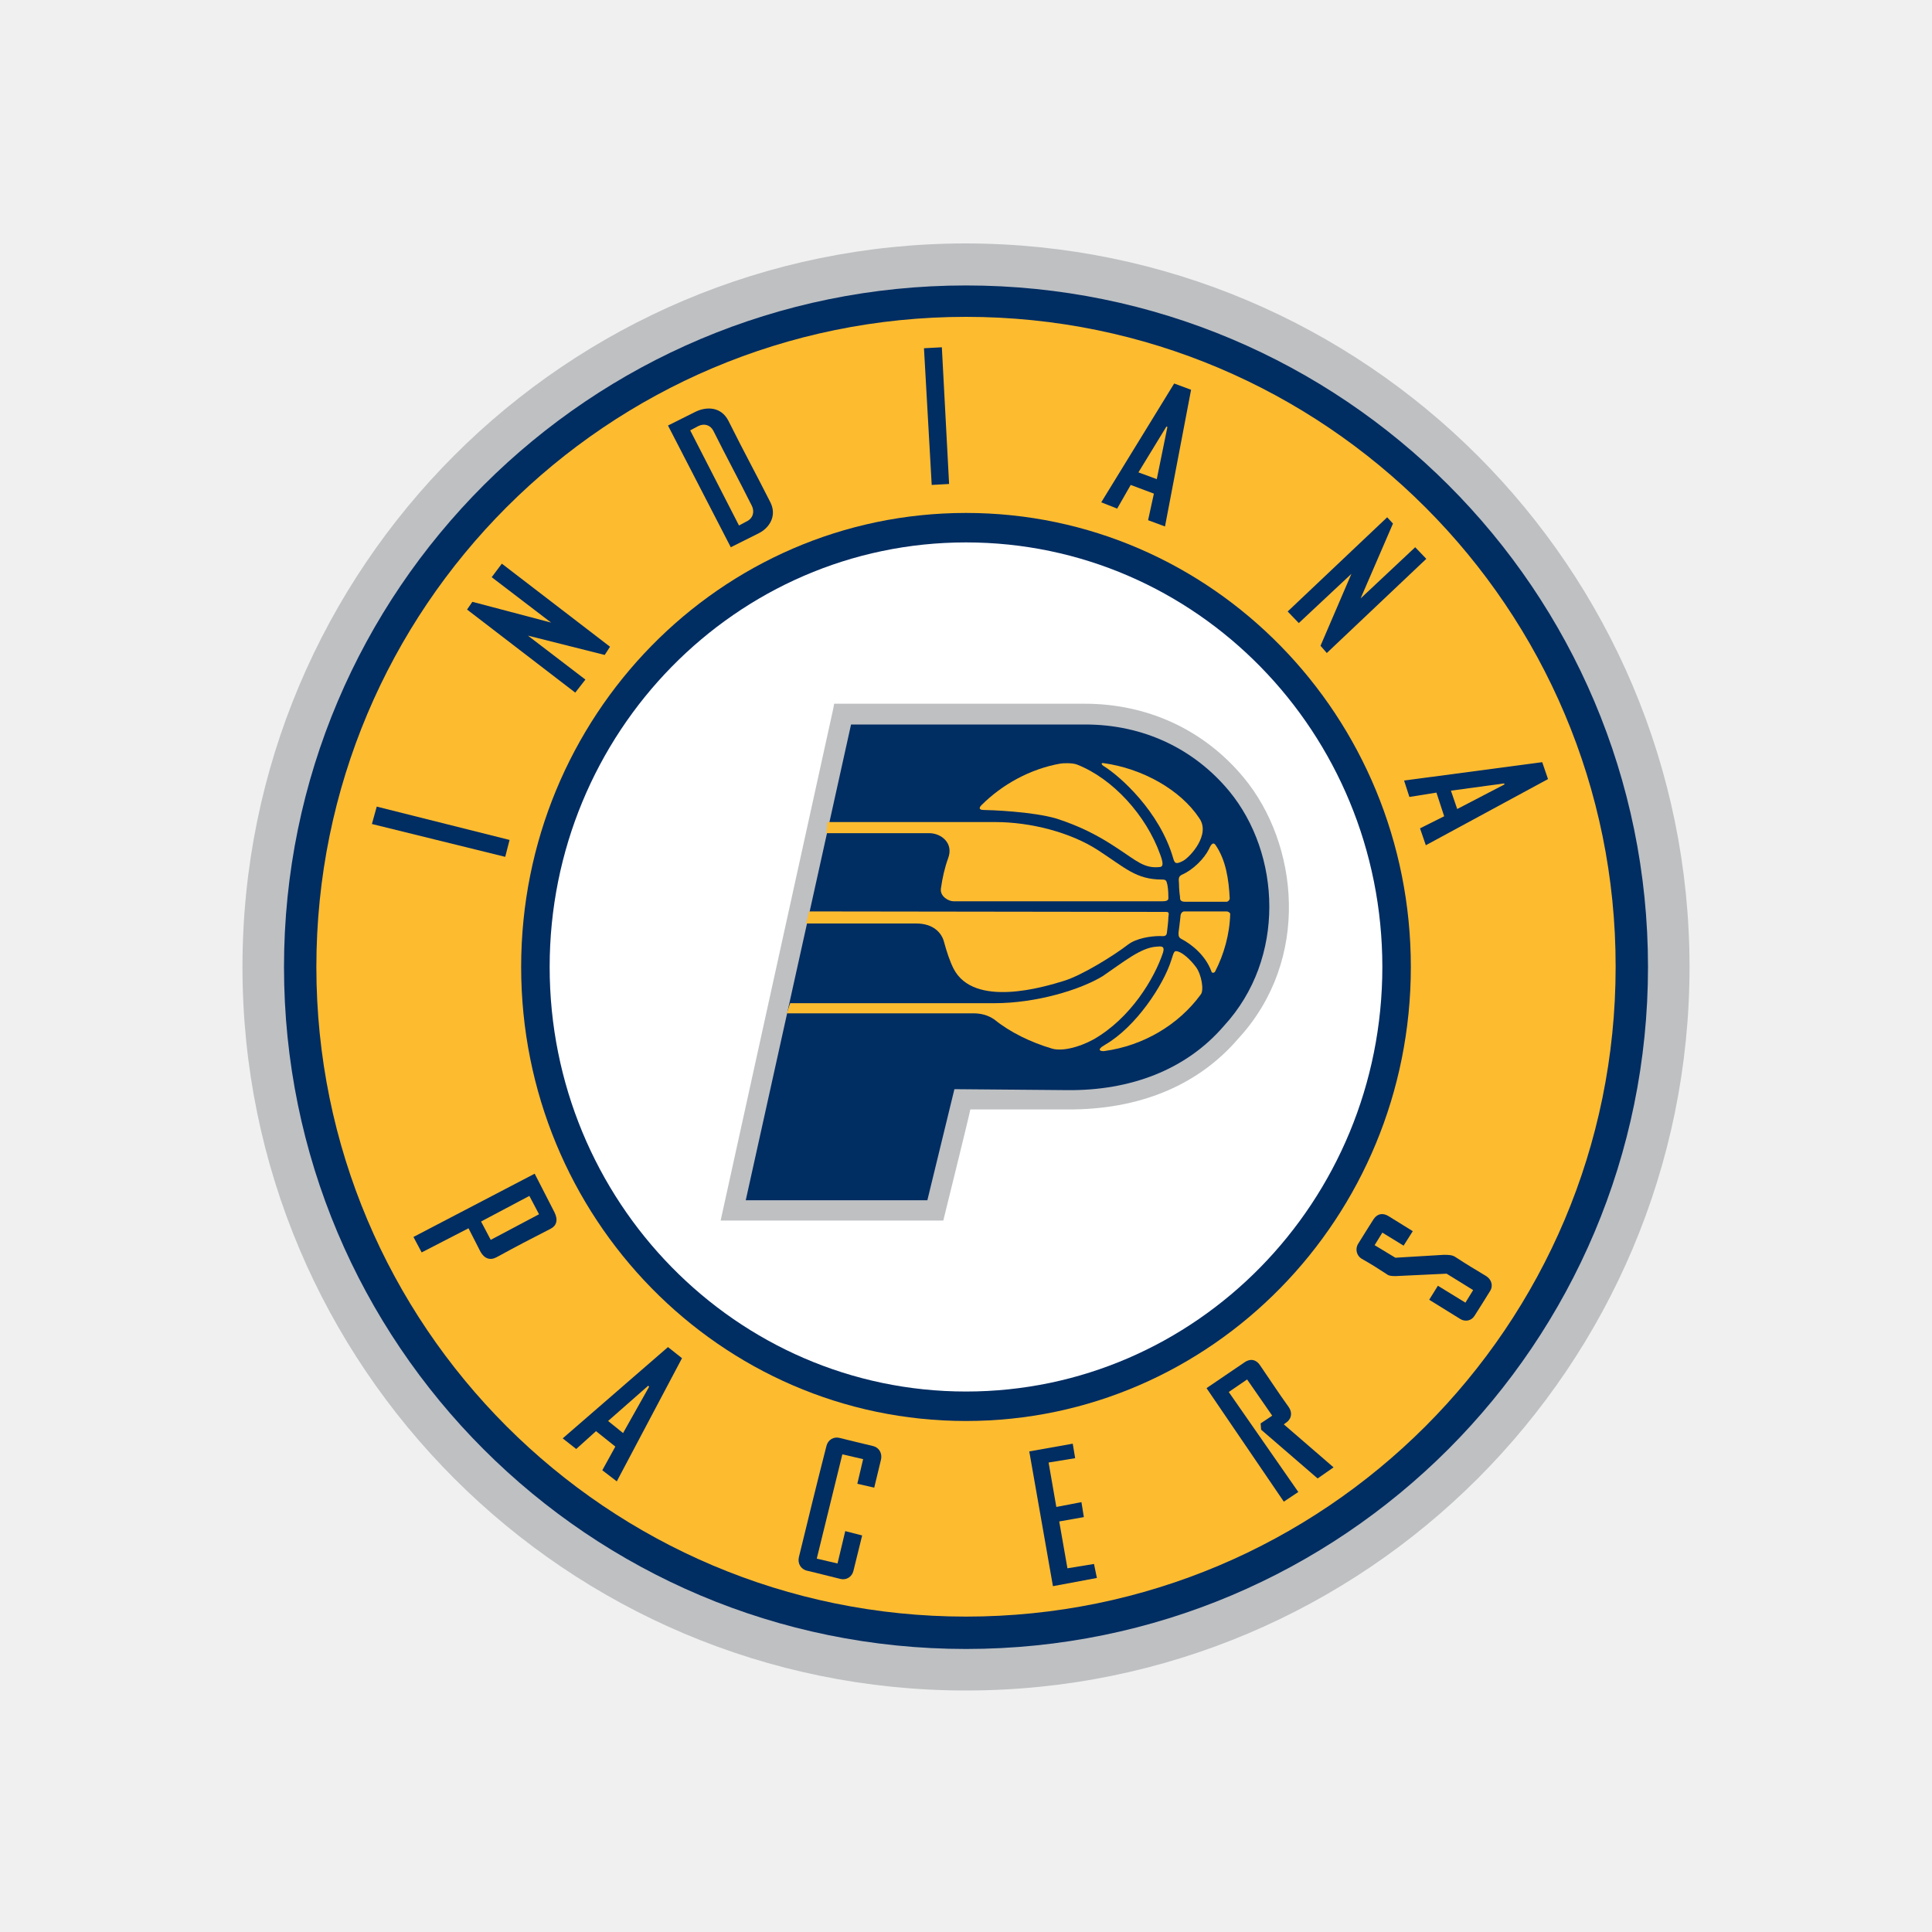
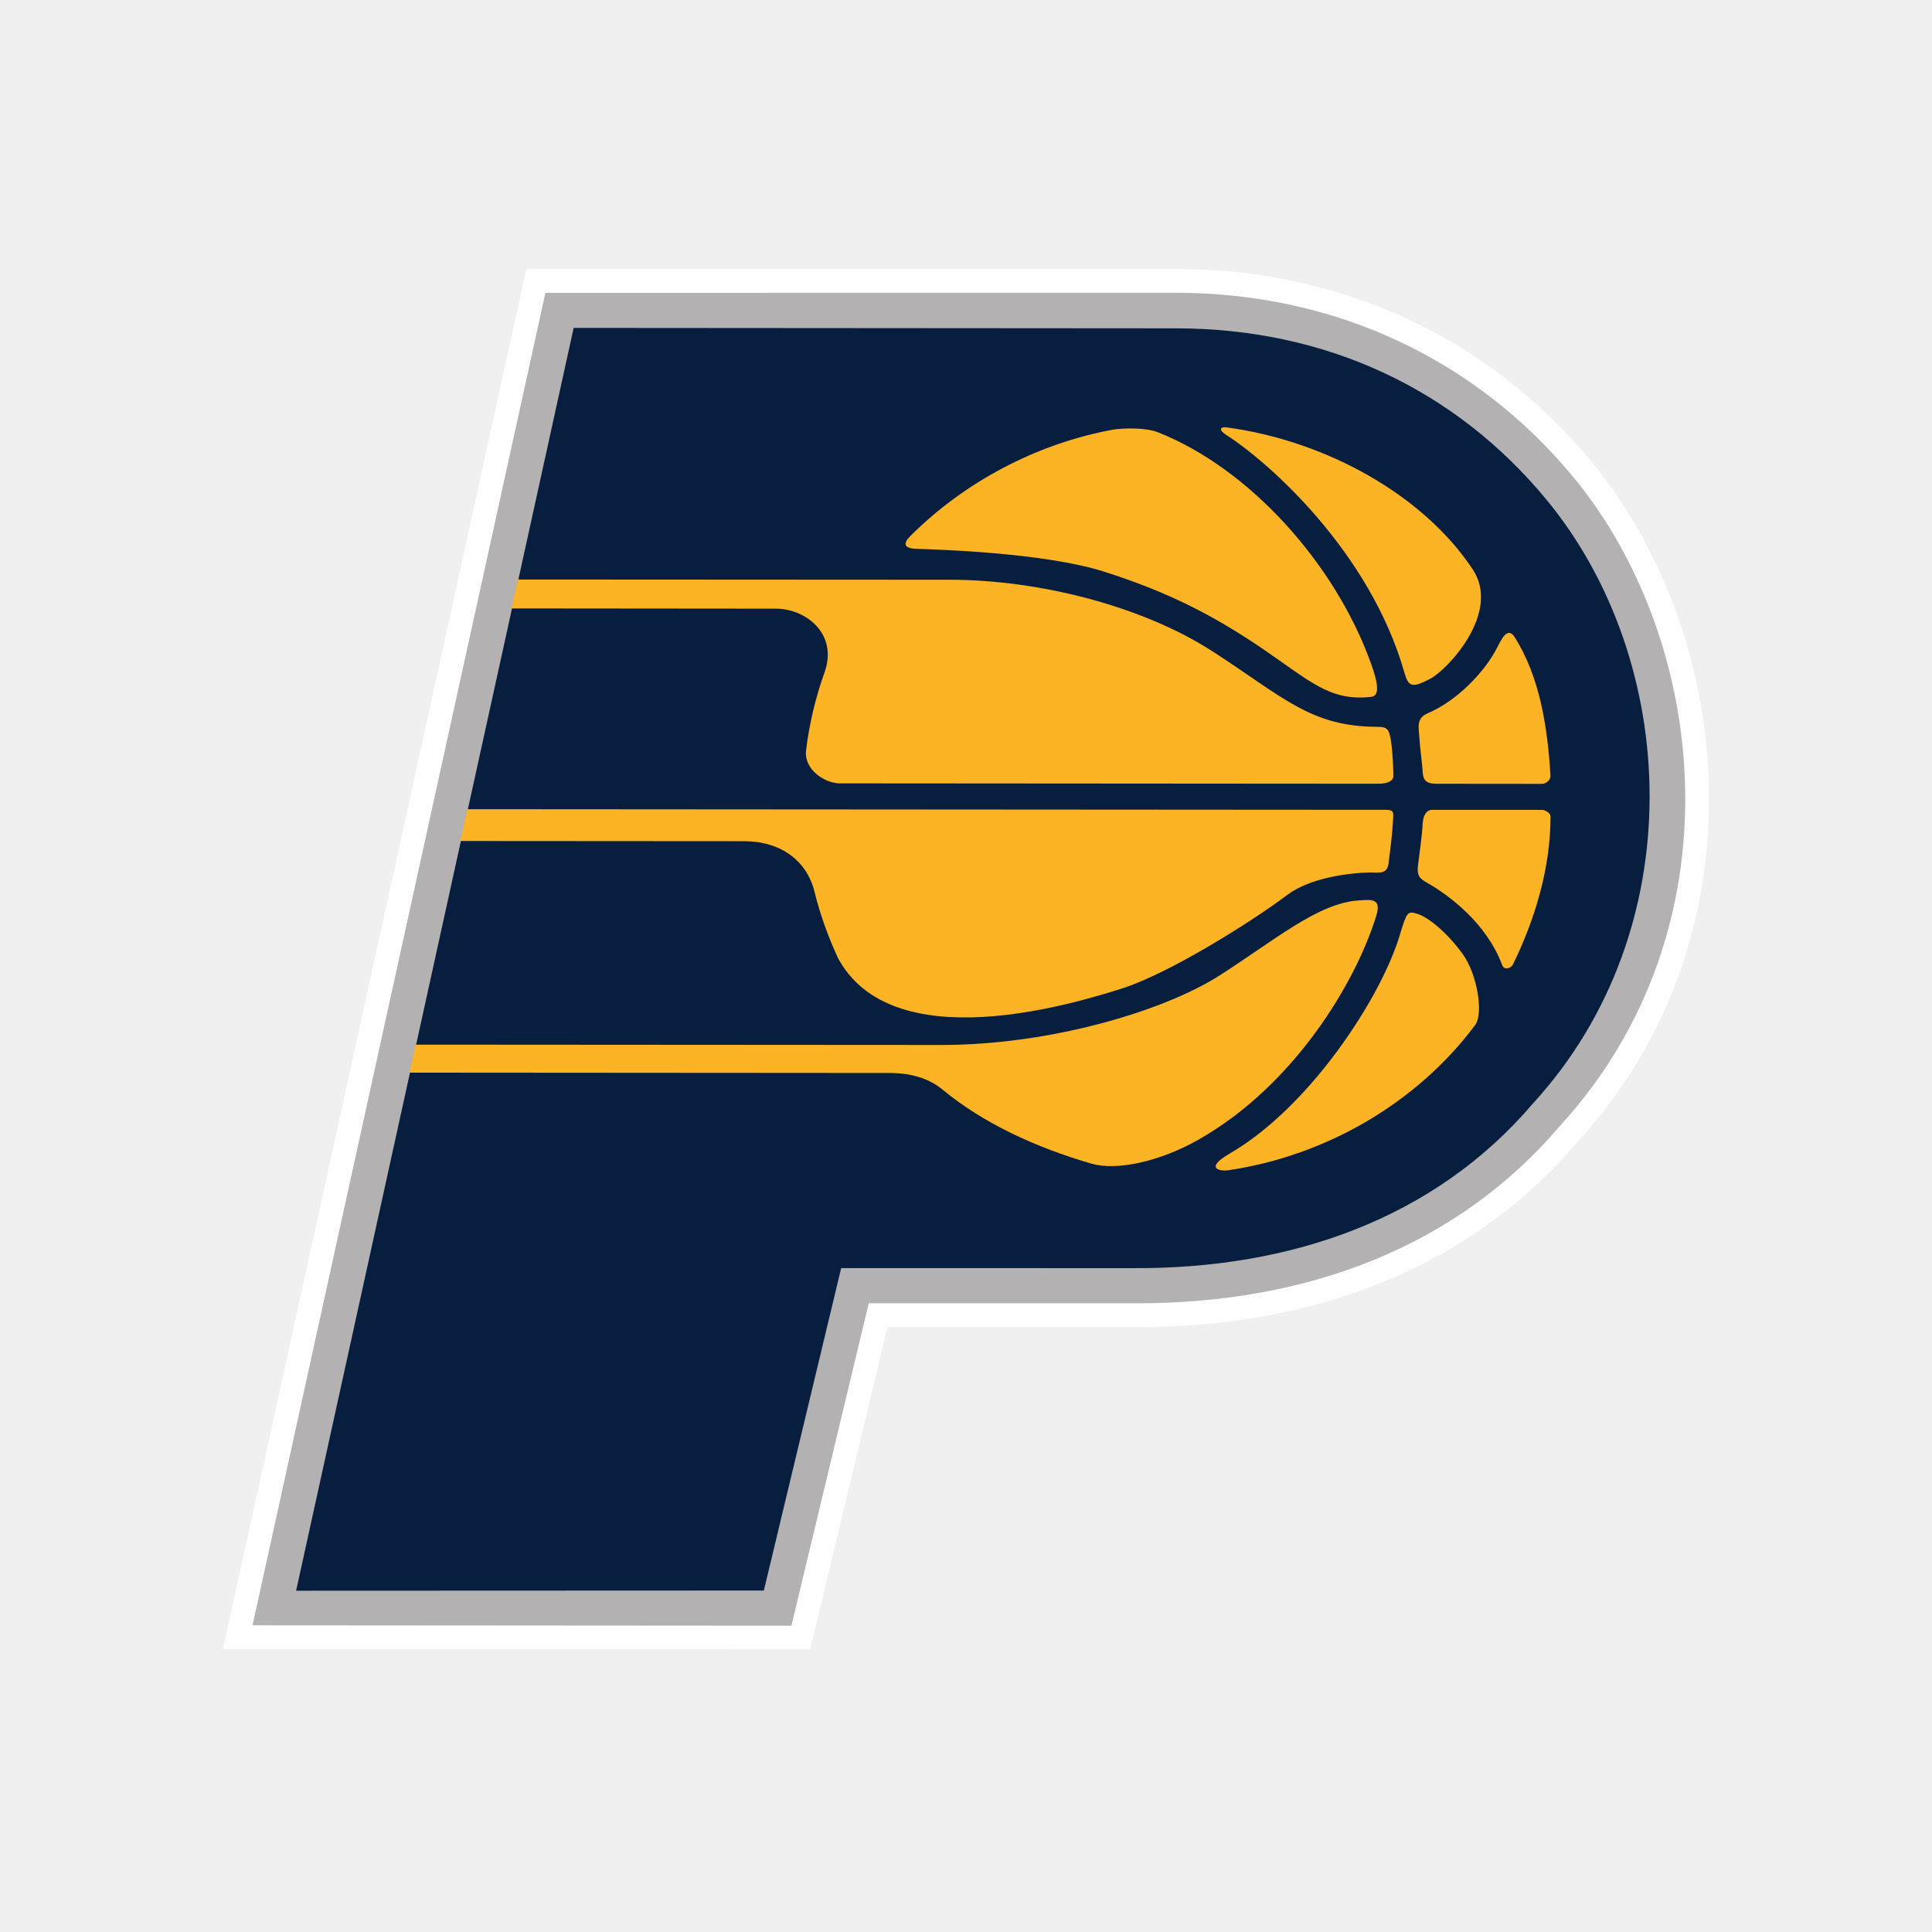
- <svg xmlns="http://www.w3.org/2000/svg" version="1.1" id="Layer_1" x="0px" y="0px" viewBox="0 0 400 400" style="enable-background:new 0 0 400 400;" xml:space="preserve">
-   <style type="text/css">
- 	.st0{fill:#BEC0C2;}
- 	.st1{fill:#002D62;}
- 	.st2{fill:#FDBB30;}
- 	.st3{fill:#FFFFFF;}
- </style>
-   <g>
-     <path class="st0" d="M349.8,200.2c0,82.7-67,149.8-149.8,149.8c-82.7,0-149.8-67-149.8-149.8c0-82.7,67-149.8,149.8-149.8   C282.8,50.5,349.8,117.6,349.8,200.2z" />
-     <path class="st1" d="M341.2,200.2c0,77.9-63.1,141.2-141.2,141.2S58.8,278.2,58.8,200.2S122.1,59.1,200,59.1   C278,59.1,341.2,122.2,341.2,200.2z" />
-     <path class="st2" d="M200,65.6c-74.3,0-134.5,60.2-134.5,134.6c0,74.3,60.2,134.5,134.5,134.5s134.5-60.2,134.5-134.5   C334.6,126,274.3,65.6,200,65.6z" />
-     <path class="st1" d="M292.1,200.2c0,51.9-41.3,94-92.1,94c-50.9,0-92.1-42.1-92.1-94s41.2-94,92.1-94   C250.9,106.2,292.1,148.3,292.1,200.2z" />
-     <path class="st3" d="M286.2,200.2c0,48.6-38.6,87.9-86.2,87.9c-47.6,0-86.2-39.4-86.2-87.9s38.6-87.9,86.2-87.9   C247.7,112.3,286.2,151.7,286.2,200.2z" />
-     <polygon class="st1" points="105.5,173.9 104.6,177.4 77,170.6 78,167  " />
-     <polygon class="st1" points="109.3,131.6 121.2,140.7 119.1,143.4 96.7,126.2 97.8,124.6 114.1,128.9 101.8,119.5 103.9,116.7    126.3,133.9 125.2,135.6  " />
-     <path class="st1" d="M153,108.8l1.5-0.8c1.5-0.7,1.7-2.1,1.2-3.2c-2.9-5.8-5.1-9.8-8-15.6c-0.6-1.2-1.9-1.6-3.1-1l-1.7,0.9   L153,108.8z M138.3,88.1l5.6-2.8c2.4-1.2,5.4-1.1,6.9,1.8c3.5,7,5.2,10,8.7,16.9c1.4,2.8-0.2,5.3-2.4,6.4l-5.8,2.9L138.3,88.1z" />
-     <polygon class="st1" points="196.5,100.2 192.9,100.4 191.3,72.1 195,71.9  " />
-     <path class="st1" d="M241.7,88.4l-0.2-0.1l-5.8,9.5l3.8,1.4L241.7,88.4z M237.7,107.7l1.2-5.5l-4.8-1.8l-2.8,4.9L228,104l15.1-24.6   l3.5,1.3l-5.4,28.3L237.7,107.7z" />
-     <polygon class="st1" points="279.8,118.8 268.9,129 266.6,126.6 287.2,107.1 288.4,108.4 281.7,123.9 293,113.3 295.3,115.7    274.7,135.2 273.4,133.7  " />
-     <path class="st1" d="M311.5,162.4l-0.1-0.2l-11,1.5l1.3,3.8L311.5,162.4z M294,171.5l5-2.5l-1.6-4.9l-5.6,0.9l-1.1-3.4l28.6-3.8   l1.2,3.5L295.2,175L294,171.5z" />
-     <path class="st1" d="M99.6,252.9l2,3.8l10-5.3l-2-3.8L99.6,252.9z M87.3,259.3l-1.7-3.2l25.1-13.1l4.1,8c0.8,1.6,0.4,2.8-0.8,3.4   c-4.5,2.3-6.8,3.5-11.2,5.9c-1.3,0.7-2.5,0.3-3.3-1.1l-2.5-4.9L87.3,259.3z" />
-     <path class="st1" d="M134.4,287.1l-0.2-0.2l-8.3,7.3l3.1,2.5L134.4,287.1z M124.7,304.4l2.7-4.9l-4-3.2l-4.1,3.7l-2.8-2.2   l21.8-18.9l2.9,2.3l-13.5,25.5L124.7,304.4z" />
-     <path class="st1" d="M175,317l3.5,0.9l-1.8,7.3c-0.3,1.3-1.5,2-2.7,1.7c-2.5-0.6-4.3-1.1-6.9-1.7c-1.3-0.3-2-1.5-1.7-2.8   c2.2-9,3.4-14,5.7-23c0.3-1.3,1.5-2,2.7-1.7c2.5,0.6,4.4,1.1,7,1.7c1.2,0.3,1.9,1.5,1.6,2.8L181,308l-3.5-0.8l1.2-5.1l-4.3-1   l-5.3,21.6l4.3,1L175,317z" />
-     <polygon class="st1" points="227.1,326.7 218,328.4 213.1,300.5 222.1,298.9 222.6,301.9 217.1,302.8 218.7,312 223.9,311    224.4,314.1 219.3,315 221,324.7 226.5,323.8  " />
-     <path class="st1" d="M268.8,308.9l-3,2l-16-23.5l7.8-5.3c1.4-1,2.6-0.5,3.3,0.6c2.2,3.2,3.6,5.4,5.9,8.6c0.9,1.3,0.5,2.6-0.6,3.3   l-0.4,0.3l10.3,8.9l-3.3,2.3L261.1,296l-0.1-1.3l2.4-1.6l-5.2-7.5l-3.8,2.6L268.8,308.9z" />
-     <path class="st1" d="M297.7,266.2l5.7,3.5l1.6-2.6l-5.5-3.4l-10.5,0.5c-0.7,0-1.4,0-1.9-0.4c-2-1.3-2.9-1.9-5.2-3.2   c-1-0.6-1.4-2-0.7-3.1c1.1-1.8,2-3.2,3.2-5.1c0.8-1.2,2-1.3,3.1-0.6l5,3.1l-1.9,3l-4.4-2.7l-1.6,2.6l4.3,2.6l10-0.6   c1,0,1.8,0,2.5,0.5c2.6,1.7,3.5,2.2,6.3,3.9c1.1,0.7,1.5,2,0.8,3.1c-1.1,1.8-2,3.2-3.2,5.1c-0.6,1-1.9,1.4-3.1,0.6l-6.3-3.9   L297.7,266.2z" />
-     <path class="st0" d="M172.5,146.8l-23.3,105.9h46.1c0,0,5.2-21,5.6-23c2,0,20,0,20,0c15,0.1,27.2-5,35.5-14.7   c15.1-16.4,12.4-40.4,1.1-54c-8.1-9.8-19.8-15.3-32.9-15.3h-51.9L172.5,146.8z" />
-     <path class="st1" d="M197.6,225.5l-5.6,23h-37.6l21.8-98.5h48.5c12,0,22.5,5,29.8,13.8c10.7,13,11.8,34.6-1.1,48.6   c-7.9,9.2-19.5,13.4-32.3,13.3L197.6,225.5z" />
-     <path class="st2" d="M171.1,172.5h21.3c2.4,0,5.1,2,3.9,5.2c-0.7,1.9-1.2,4.1-1.5,6.3c-0.2,1.6,1.6,2.6,2.6,2.6h43.3   c0.8,0,1.2-0.2,1.2-0.6s0-1.8-0.2-2.8c-0.2-0.9-0.3-1.1-1.1-1.1c-5.4,0-7.6-2.4-13.3-6.1s-14-5.8-21.2-5.8h-34.8L171.1,172.5z" />
-     <path class="st2" d="M197.4,200.5c-0.8-1.6-1.4-3.5-1.9-5.3c-0.5-2.2-2.4-4-5.8-4h-22.8l0.6-2.5l73.9,0.1c0.7,0,0.6,0.3,0.5,1.1   c0,0.8-0.2,2.3-0.3,3.2c-0.1,0.9-0.8,0.7-1.5,0.7c-1.7,0-4.8,0.4-6.6,1.8c-3,2.3-9.6,6.4-13.3,7.5   C216.3,204.3,201.6,208.8,197.4,200.5" />
-     <path class="st2" d="M162.9,209.8h38.6c1.7,0,3.1,0.4,4.4,1.3c3.2,2.6,7.5,4.7,11.9,6c2,0.6,5.5-0.2,8.6-1.9   c7.7-4.4,12.6-12.6,14.4-18c0.4-1.4-0.4-1.3-1.4-1.2c-3.2,0.2-6.7,3.1-11.1,6.1c-4.6,2.8-13.7,5.6-22.4,5.6h-42.3L162.9,209.8z" />
-     <path class="st2" d="M219.5,158.1c0.5-0.1,2.5-0.2,3.5,0.2c7.4,2.9,14.3,10.5,17.2,18.6c0.6,1.6,0.7,2.5,0,2.6   c-3.3,0.4-4.9-1.3-8.9-3.9c-3.9-2.6-7.6-4.5-12.5-6.1c-5-1.5-14-1.8-15.1-1.8s-1-0.5-0.5-1C207.5,162.4,213.3,159.2,219.5,158.1z" />
-     <path class="st2" d="M254.6,186c0,0.3-0.3,0.7-0.7,0.7h-8.5c-1.1,0-1.1-0.5-1.1-1.1c-0.1-0.6-0.2-1.8-0.2-2.6   c0-0.7-0.3-1.5,0.6-1.9c2.3-1,4.6-3.3,5.6-5.3c0.3-0.7,0.8-1.7,1.4-0.8C253.8,178.1,254.4,182,254.6,186z" />
-     <path class="st2" d="M251.6,201.1c-0.1,0.3-0.7,0.5-0.8,0c-1.2-3.3-4.1-5.6-6.2-6.7c-0.6-0.3-0.6-0.7-0.6-1.3   c0.1-0.6,0.3-2.5,0.4-3.3c0-0.6,0.3-1.1,0.8-1.1h8.8c0.3,0,0.7,0.3,0.7,0.5C254.6,193.4,253.4,197.6,251.6,201.1z" />
-     <path class="st2" d="M228.7,217.6c-0.6,0.1-2-0.1,0.1-1.3c6.4-3.7,12.1-12.4,13.7-17.5c0.6-1.9,0.6-2,1.4-1.8   c1,0.3,2.5,1.6,3.7,3.2c1.2,1.6,1.7,4.9,1,5.7C244,212.2,236.7,216.5,228.7,217.6z" />
-     <path class="st2" d="M245,178.2c-1.5,0.8-1.8,0.6-2.1-0.5c-2.8-9.7-11-17-14.4-19.1c-0.6-0.4-0.5-0.7,0-0.6   c8,1.1,15.9,5.5,19.8,11.4C250.7,172.8,246.4,177.4,245,178.2z" />
+ <svg xmlns="http://www.w3.org/2000/svg" xmlns:xlink="http://www.w3.org/1999/xlink" width="500" height="500" viewBox="0 0 500 500">
+   <defs>
+     <path id="a" d="M384.607.148H.004v357.277H384.607z" />
+   </defs>
+   <g fill="none" fill-rule="evenodd">
+     <g transform="translate(57.6923 69.4604)">
+       <mask id="b" fill="#fff">
+         <use xlink:href="#a" />
+       </mask>
+       <path d="M354.147 49.987C327.585 17.917 289.485.218 246.841.144L78.519.157.004 357.339l151.981.086 20.011-83.441 63.036.012h1.453c47.927 0 87.381-16.565 113.98-47.797 49.22-53.651 40.526-131.719 3.682-176.213" fill="#FEFEFE" fill-rule="nonzero" mask="url(#b)" />
+     </g>
+     <path d="M407.103 123.384c-25.306-30.554-61.743-47.55-102.577-47.612l-163.372.012-75.794 344.845 139.458.099 20.011-83.454c18.73 0 67.987.012 67.925.012 46.732.333 85.054-15.493 110.864-45.8 46.868-51.075 38.63-125.655 3.485-168.103" fill="#B3B1B1" fill-rule="nonzero" />
+     <path d="M217.694 328.185l-20.011 83.441-121.048.049 71.829-326.813 156.033.111c38.851.062 72.136 15.838 95.62 44.21 34.615 41.795 37.989 111.271-3.411 156.418-25.392 29.802-62.617 42.892-103.87 42.596l-75.141-.012z" fill="#081E3F" fill-rule="nonzero" />
+     <path d="M132.379 157.461l68.393.062c7.856 0 16.218 6.594 12.585 16.59-2.229 6.175-3.953 13.336-4.741 20.053-.628 5.25 5.234 8.566 8.583 8.566l139.396.099c2.623 0 4.002-.74 4.002-1.997 0-1.245-.123-5.867-.616-9.108-.492-3.094-.997-3.624-3.497-3.624-17.375-.025-24.456-7.765-42.669-19.523-18.213-11.758-44.922-18.512-67.876-18.537l-111.899-.062-1.662 7.481zM216.82 247.813c-2.414-5.164-4.643-11.315-6.009-16.972-1.724-7.247-7.844-13.139-18.311-13.139l-73.368-.049 1.823-8.233 237.75.16c2.377 0 1.872.998 1.749 3.624-.135 2.625-.739 7.494-1.121 10.366-.382 2.859-2.746 2.182-5.012 2.231-5.344.123-15.294 1.393-21.094 5.744-9.851 7.407-30.859 20.423-42.669 24.207-12.671 4.043-60.019 18.537-73.885-8.172" fill="#FCB424" fill-rule="nonzero" />
+     <path d="M105.986 277.598l124.151.086c5.48 0 10.196 1.306 13.854 4.351 10.492 8.665 24.099 14.95 38.531 19.129 6.477 1.873 17.622-.542 27.584-6.187 24.85-14.063 40.834-40.821 46.092-58.051 1.367-4.499-1.256-4.129-4.729-3.882-10.479.752-21.488 10.23-35.957 19.474-14.494 9.219-43.949 17.958-71.903 17.921l-136.035-.086-1.589 7.247zM288.11 111.182c1.749-.308 8.029-.69 11.526.678 23.582 9.293 45.895 33.882 55.229 59.999 1.798 5.016 2.241 8.233 0 8.492-10.812 1.196-15.861-4.141-28.569-12.769-12.72-8.615-24.444-14.507-40.55-19.634-15.873-5.053-44.787-5.78-48.53-5.904-3.731-.123-3.263-1.688-1.625-3.315 13.853-13.841 32.472-23.886 52.52-27.547M401.261 200.732c.074.998-.998 2.132-2.253 2.132-.111 0-27.19-.025-27.19-.025-3.485 0-3.546-1.627-3.67-3.624-.136-1.997-.69-5.99-.813-8.369-.123-2.305-.961-4.942 2.118-6.237 7.573-3.204 14.728-10.612 17.991-16.972 1.096-2.145 2.734-5.694 4.593-2.687 6.44 10.304 8.46 23.011 9.223 35.78M391.527 249.639c-.468.924-2.204 1.602-2.771.111-3.965-10.624-13.398-17.933-19.887-21.557-1.958-1.097-2.13-2.379-1.884-4.314.271-1.935 1.084-8.122 1.207-10.735.099-2.071.936-3.562 2.487-3.562l28.335.012c1.01.012 2.266.912 2.266 1.664 0 13.521-4.113 26.881-9.753 38.38" fill="#FCB424" fill-rule="nonzero" />
+     <path d="M317.834 302.865c-1.995.283-6.354-.407.517-4.388 20.589-11.98 38.937-40.094 43.838-56.24 1.859-6.163 2.057-6.483 4.421-5.805 3.152.9 8.115 5.189 11.908 10.439 3.817 5.238 5.455 15.456 3.263 18.389-14.802 19.881-38.322 33.845-63.947 37.604M370.219 175.617c-4.79 2.576-5.726 2.095-6.748-1.504-8.94-31.417-35.329-54.674-46.117-61.552-2.057-1.294-1.527-2.169-.037-1.972 25.823 3.439 51.128 17.539 63.874 36.84 7.265 11.068-6.354 25.686-10.972 28.188" fill="#FCB424" fill-rule="nonzero" />
+     <path d="M0 0h500v500H0z" />
  </g>
</svg>
